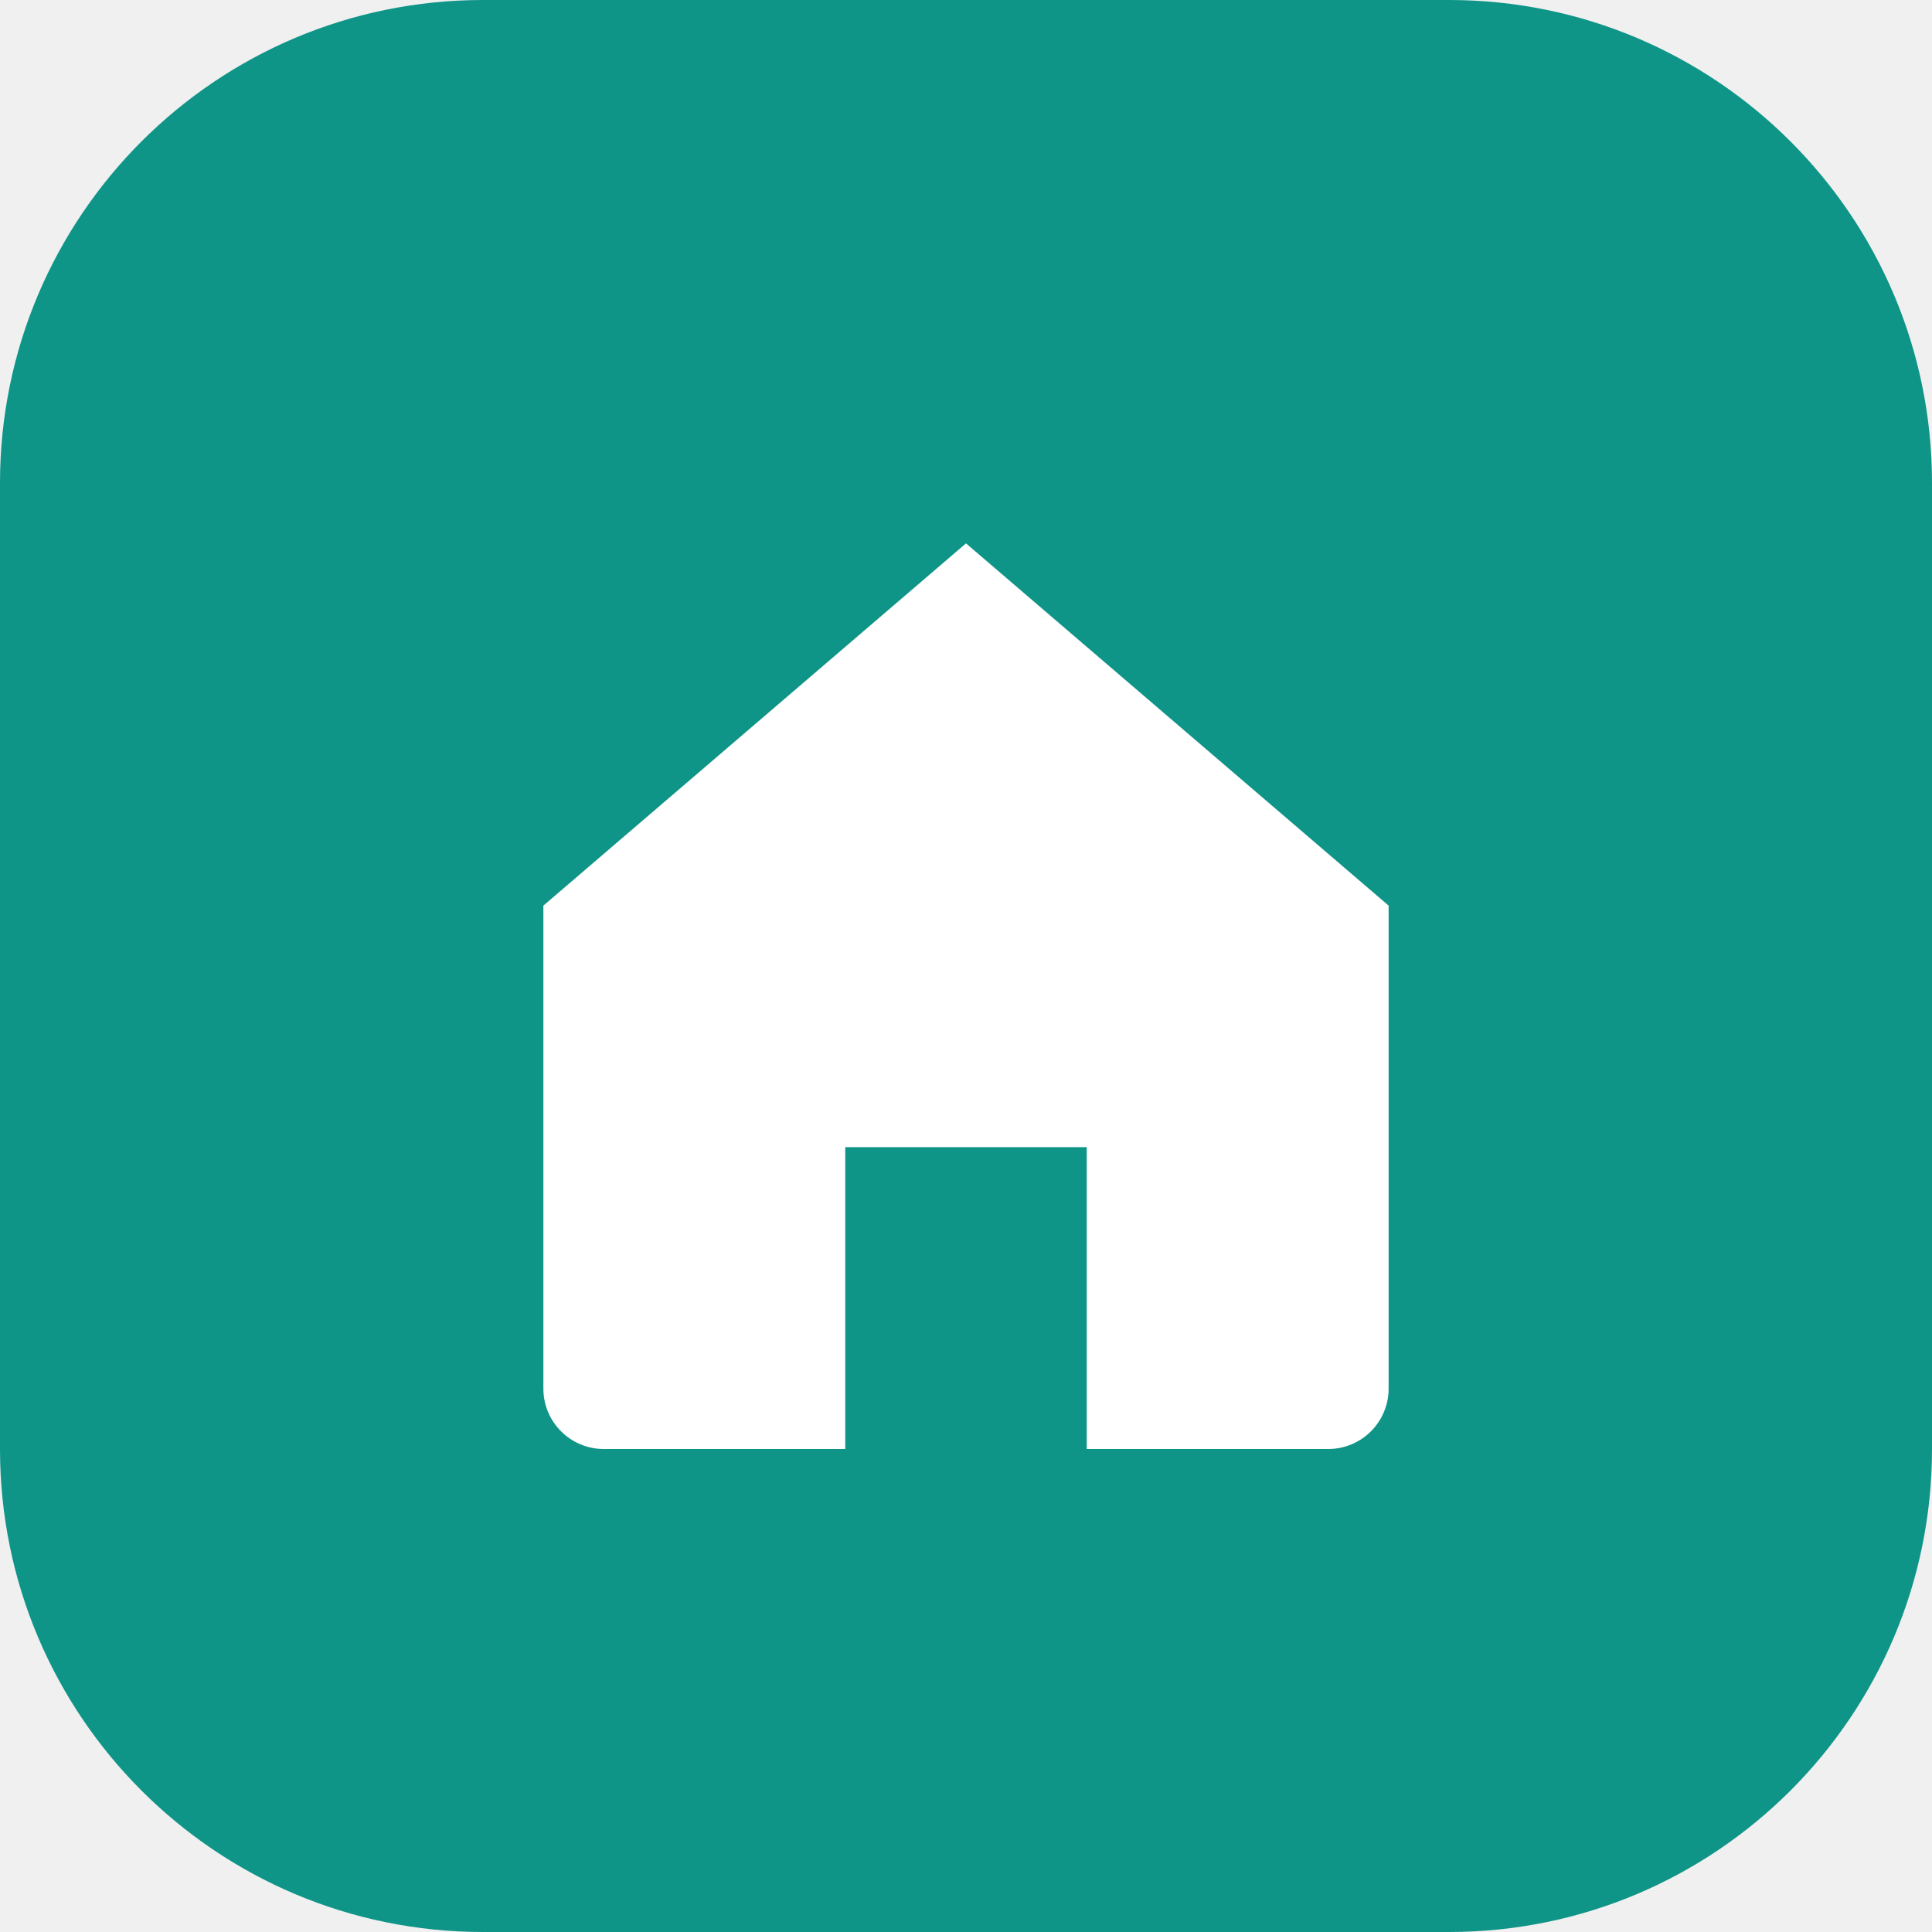
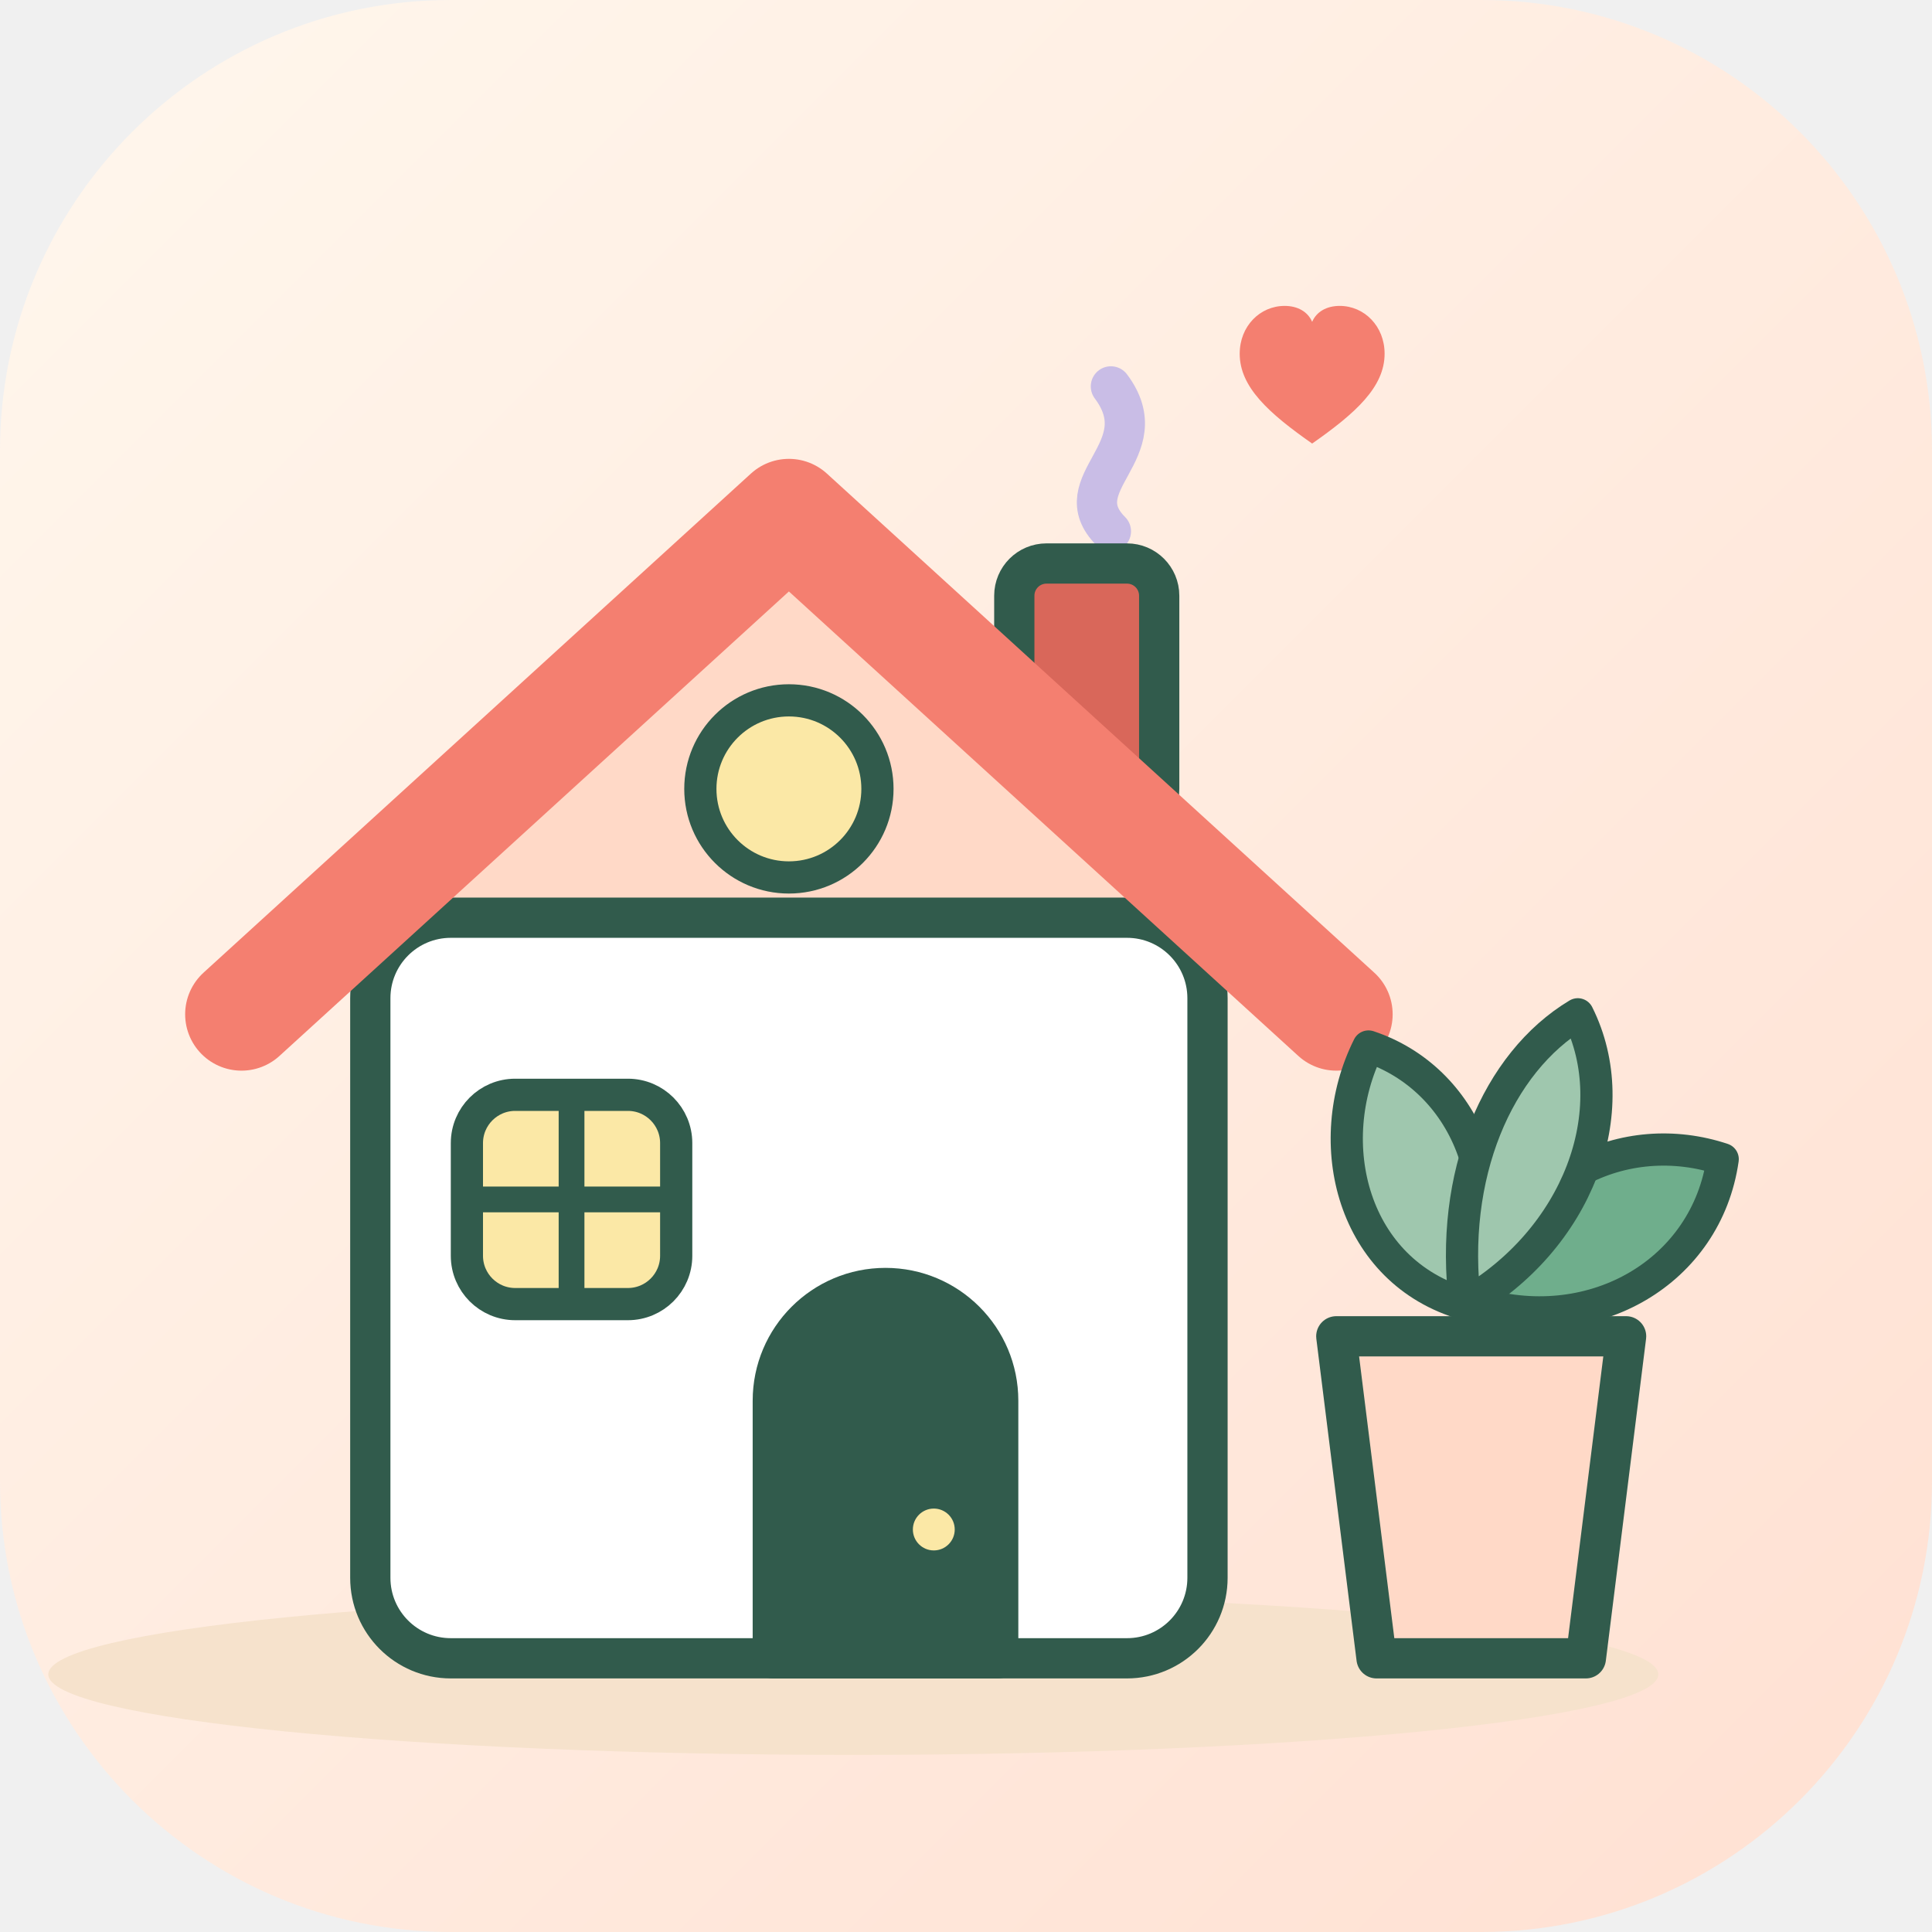
- <svg xmlns="http://www.w3.org/2000/svg" viewBox="0 0 64 64">
-   <rect width="64" height="64" rx="16" fill="#0f9488" />
-   <path d="M18 30 32 18l14 12v16a2 2 0 0 1-2 2H36V38h-8v10h-8a2 2 0 0 1-2-2z" fill="#fff" />
+ <svg xmlns="http://www.w3.org/2000/svg" viewBox="0 0 120 120">
+   <defs>
+     <linearGradient id="bg" x1="0" y1="0" x2="1" y2="1">
+       <stop offset="0" stop-color="#fff7ed" />
+       <stop offset="1" stop-color="#ffe0d2" />
+     </linearGradient>
+   </defs>
+   <rect width="120" height="120" rx="28" fill="url(#bg)" />
+   <g transform="translate(-9 11)" stroke-linecap="round" stroke-linejoin="round">
+     <ellipse cx="62" cy="93" rx="50" ry="5" fill="#f6e2cc" />
+     <path d="M78 22c-3-3 3-5 0-9" fill="none" stroke="#c9bde6" stroke-width="2.5" />
+     <rect x="72" y="24" width="9" height="16" rx="2" fill="#d9675a" stroke="#315b4c" stroke-width="2.5" />
+     <path d="M26 50 58 22l32 28Z" fill="#ffd9c7" />
+     <rect x="32" y="46" width="52" height="46" rx="5" fill="#ffffff" stroke="#315b4c" stroke-width="2.5" />
+     <path d="M24 52 58 21l34 31" fill="none" stroke="#f47f70" stroke-width="7" />
+     <circle cx="58" cy="38" r="5.5" fill="#fbe8a6" stroke="#315b4c" stroke-width="2" />
+     <rect x="38" y="57" width="13" height="13" rx="3" fill="#fbe8a6" stroke="#315b4c" stroke-width="2" />
+     <path d="M44.5 57v13M38 63.5h13" stroke="#315b4c" stroke-width="1.6" />
+     <path d="M57 92V76a7 7 0 0 1 14 0v16Z" fill="#315b4c" stroke="#315b4c" stroke-width="2.5" />
+     <circle cx="67" cy="84" r="1.3" fill="#fbe8a6" />
+     <path transform="translate(86 8) scale(0.9)" d="M5 9.5C2 7.4 0 5.6 0 3.3 0 1.4 1.4 0 3.1 0 4 0 4.7.4 5 1.1 5.3.4 6 0 6.9 0 8.6 0 10 1.4 10 3.3c0 2.3-2 4.1-5 6.2Z" fill="#f47f70" />
+     <path d="M100 70c-7-2-9-10-6-16 6 2 9 9 6 16Z" fill="#9fc7ae" stroke="#315b4c" stroke-width="2" />
+     <path d="M101 70c2-8 9-11 15-9-1 7-8 11-15 9Z" fill="#6fae8c" stroke="#315b4c" stroke-width="2" />
+     <path d="M100 70c-1-8 2-15 7-18 3 6 0 14-7 18Z" fill="#9fc7ae" stroke="#315b4c" stroke-width="2" />
+     <path d="M92 72h18l-2.5 20h-13Z" fill="#ffd9c7" stroke="#315b4c" stroke-width="2.5" />
+   </g>
</svg>
